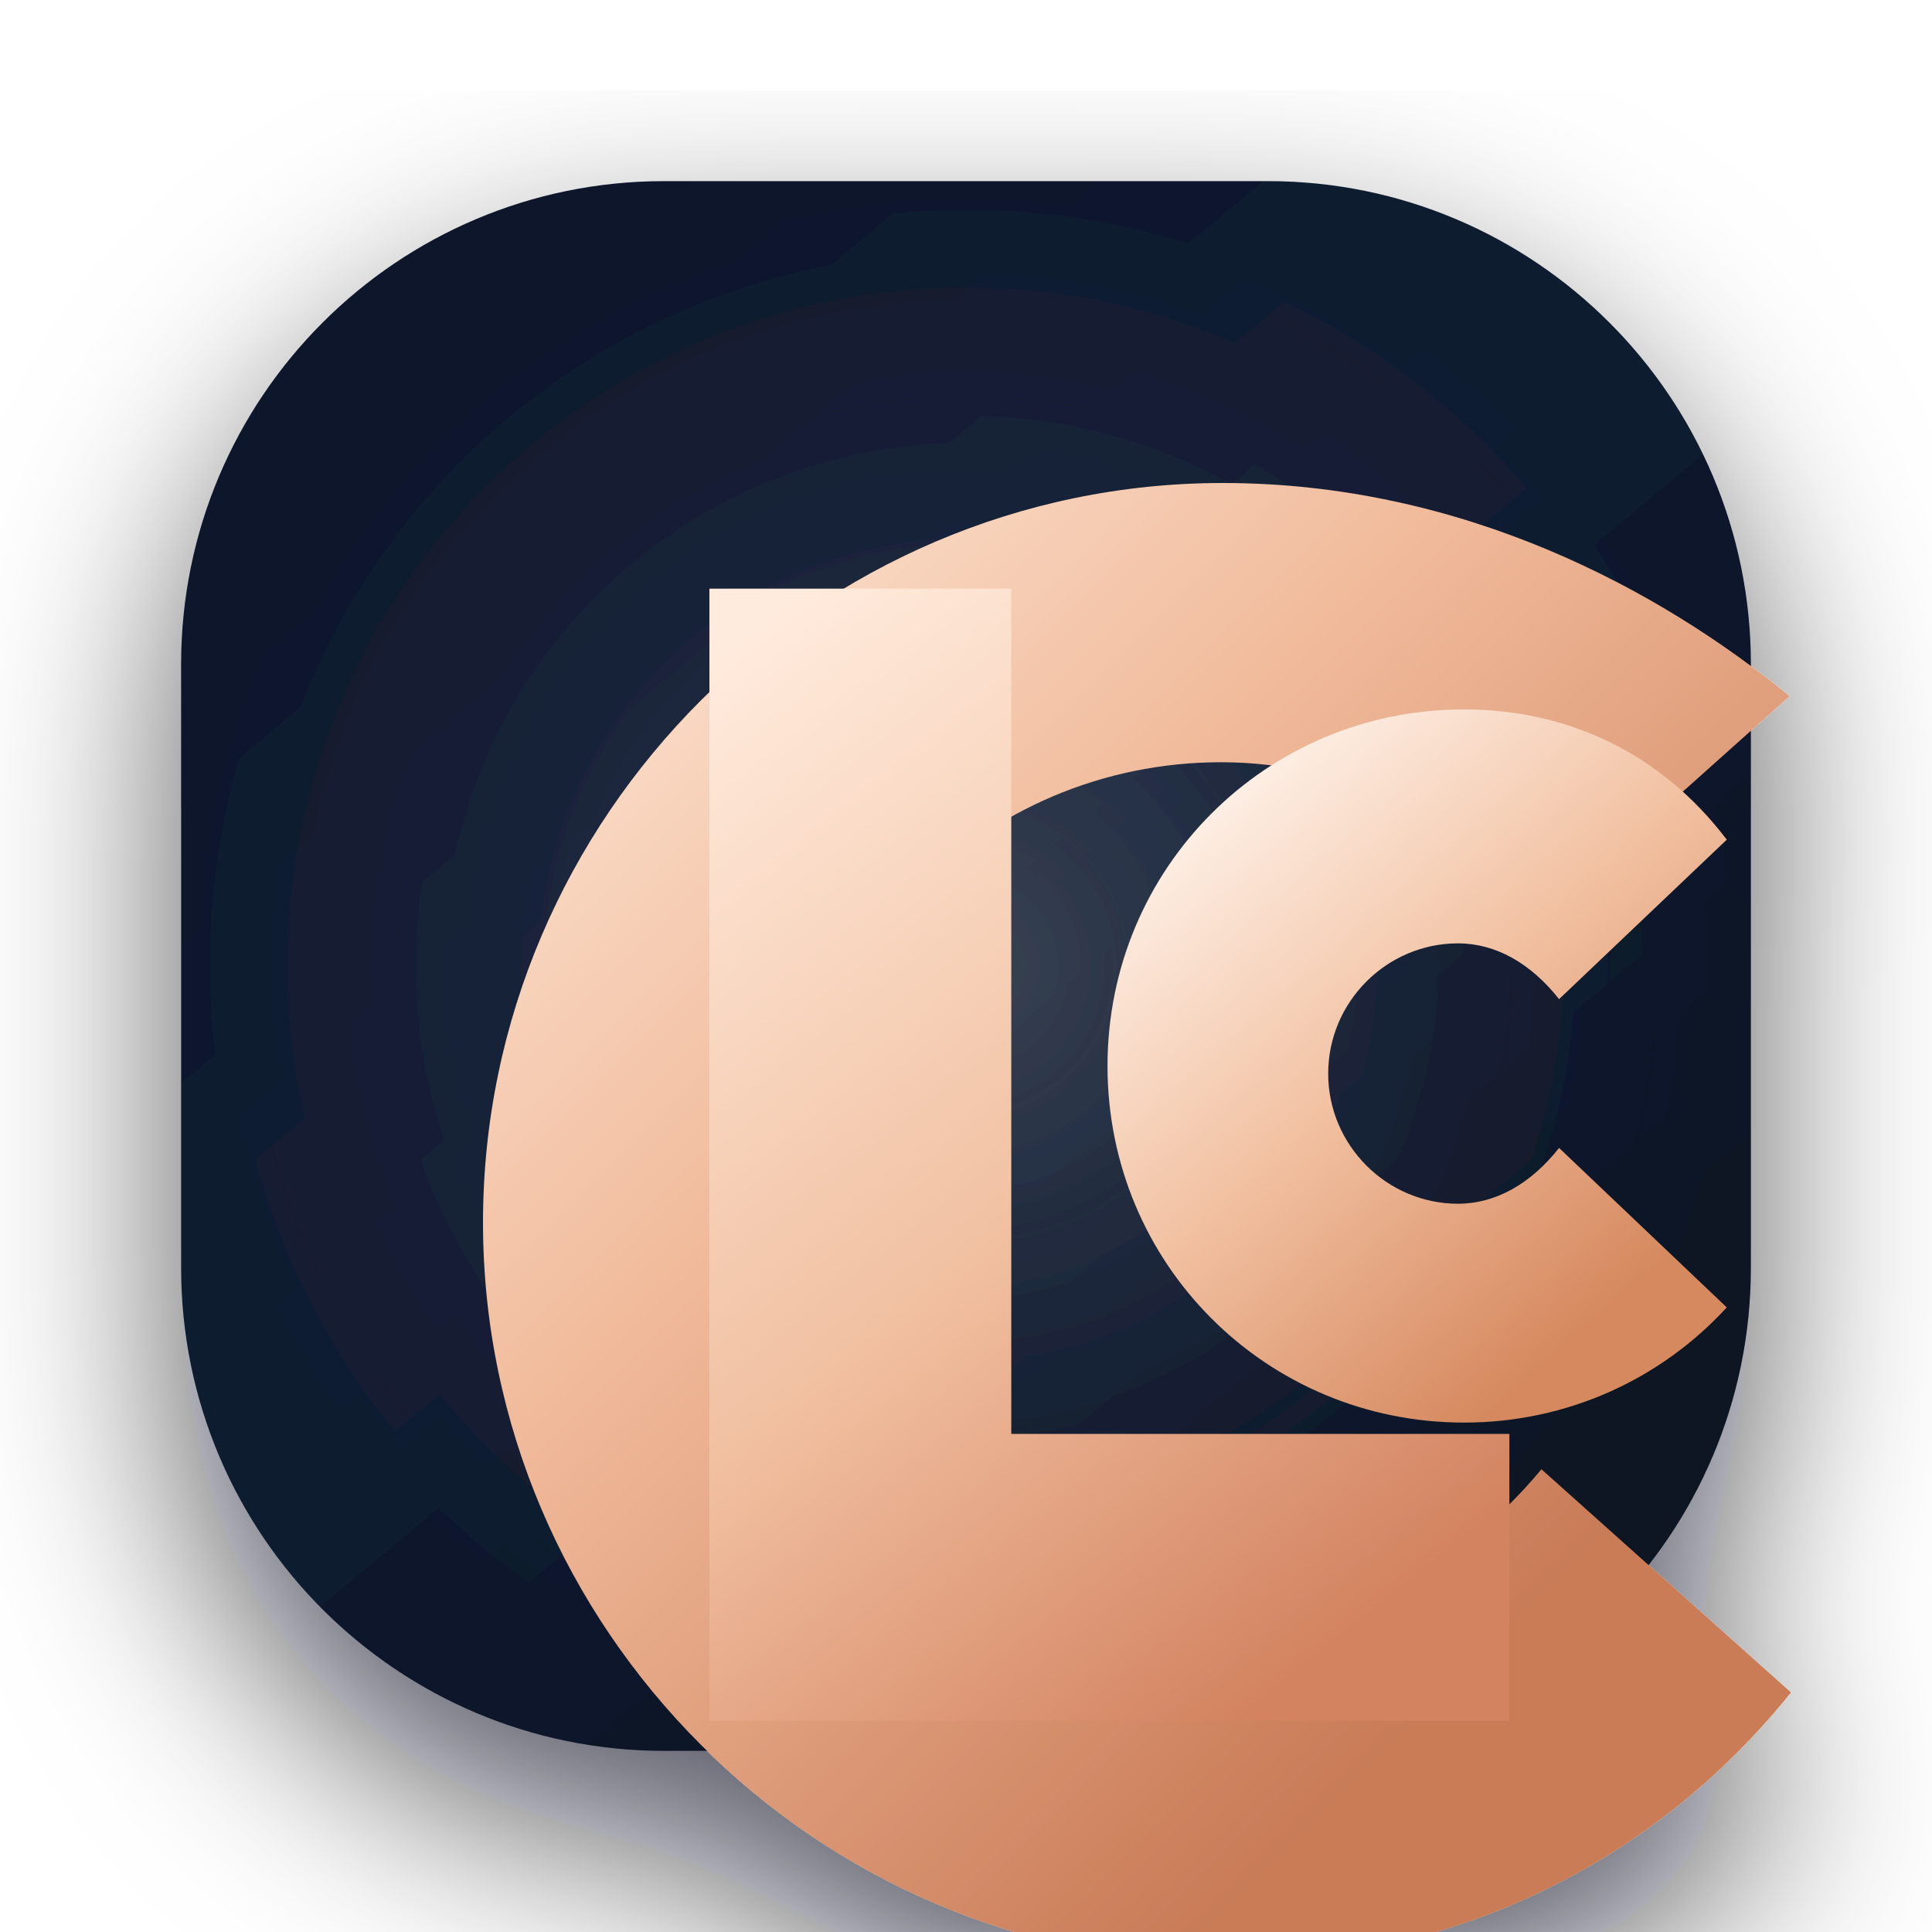
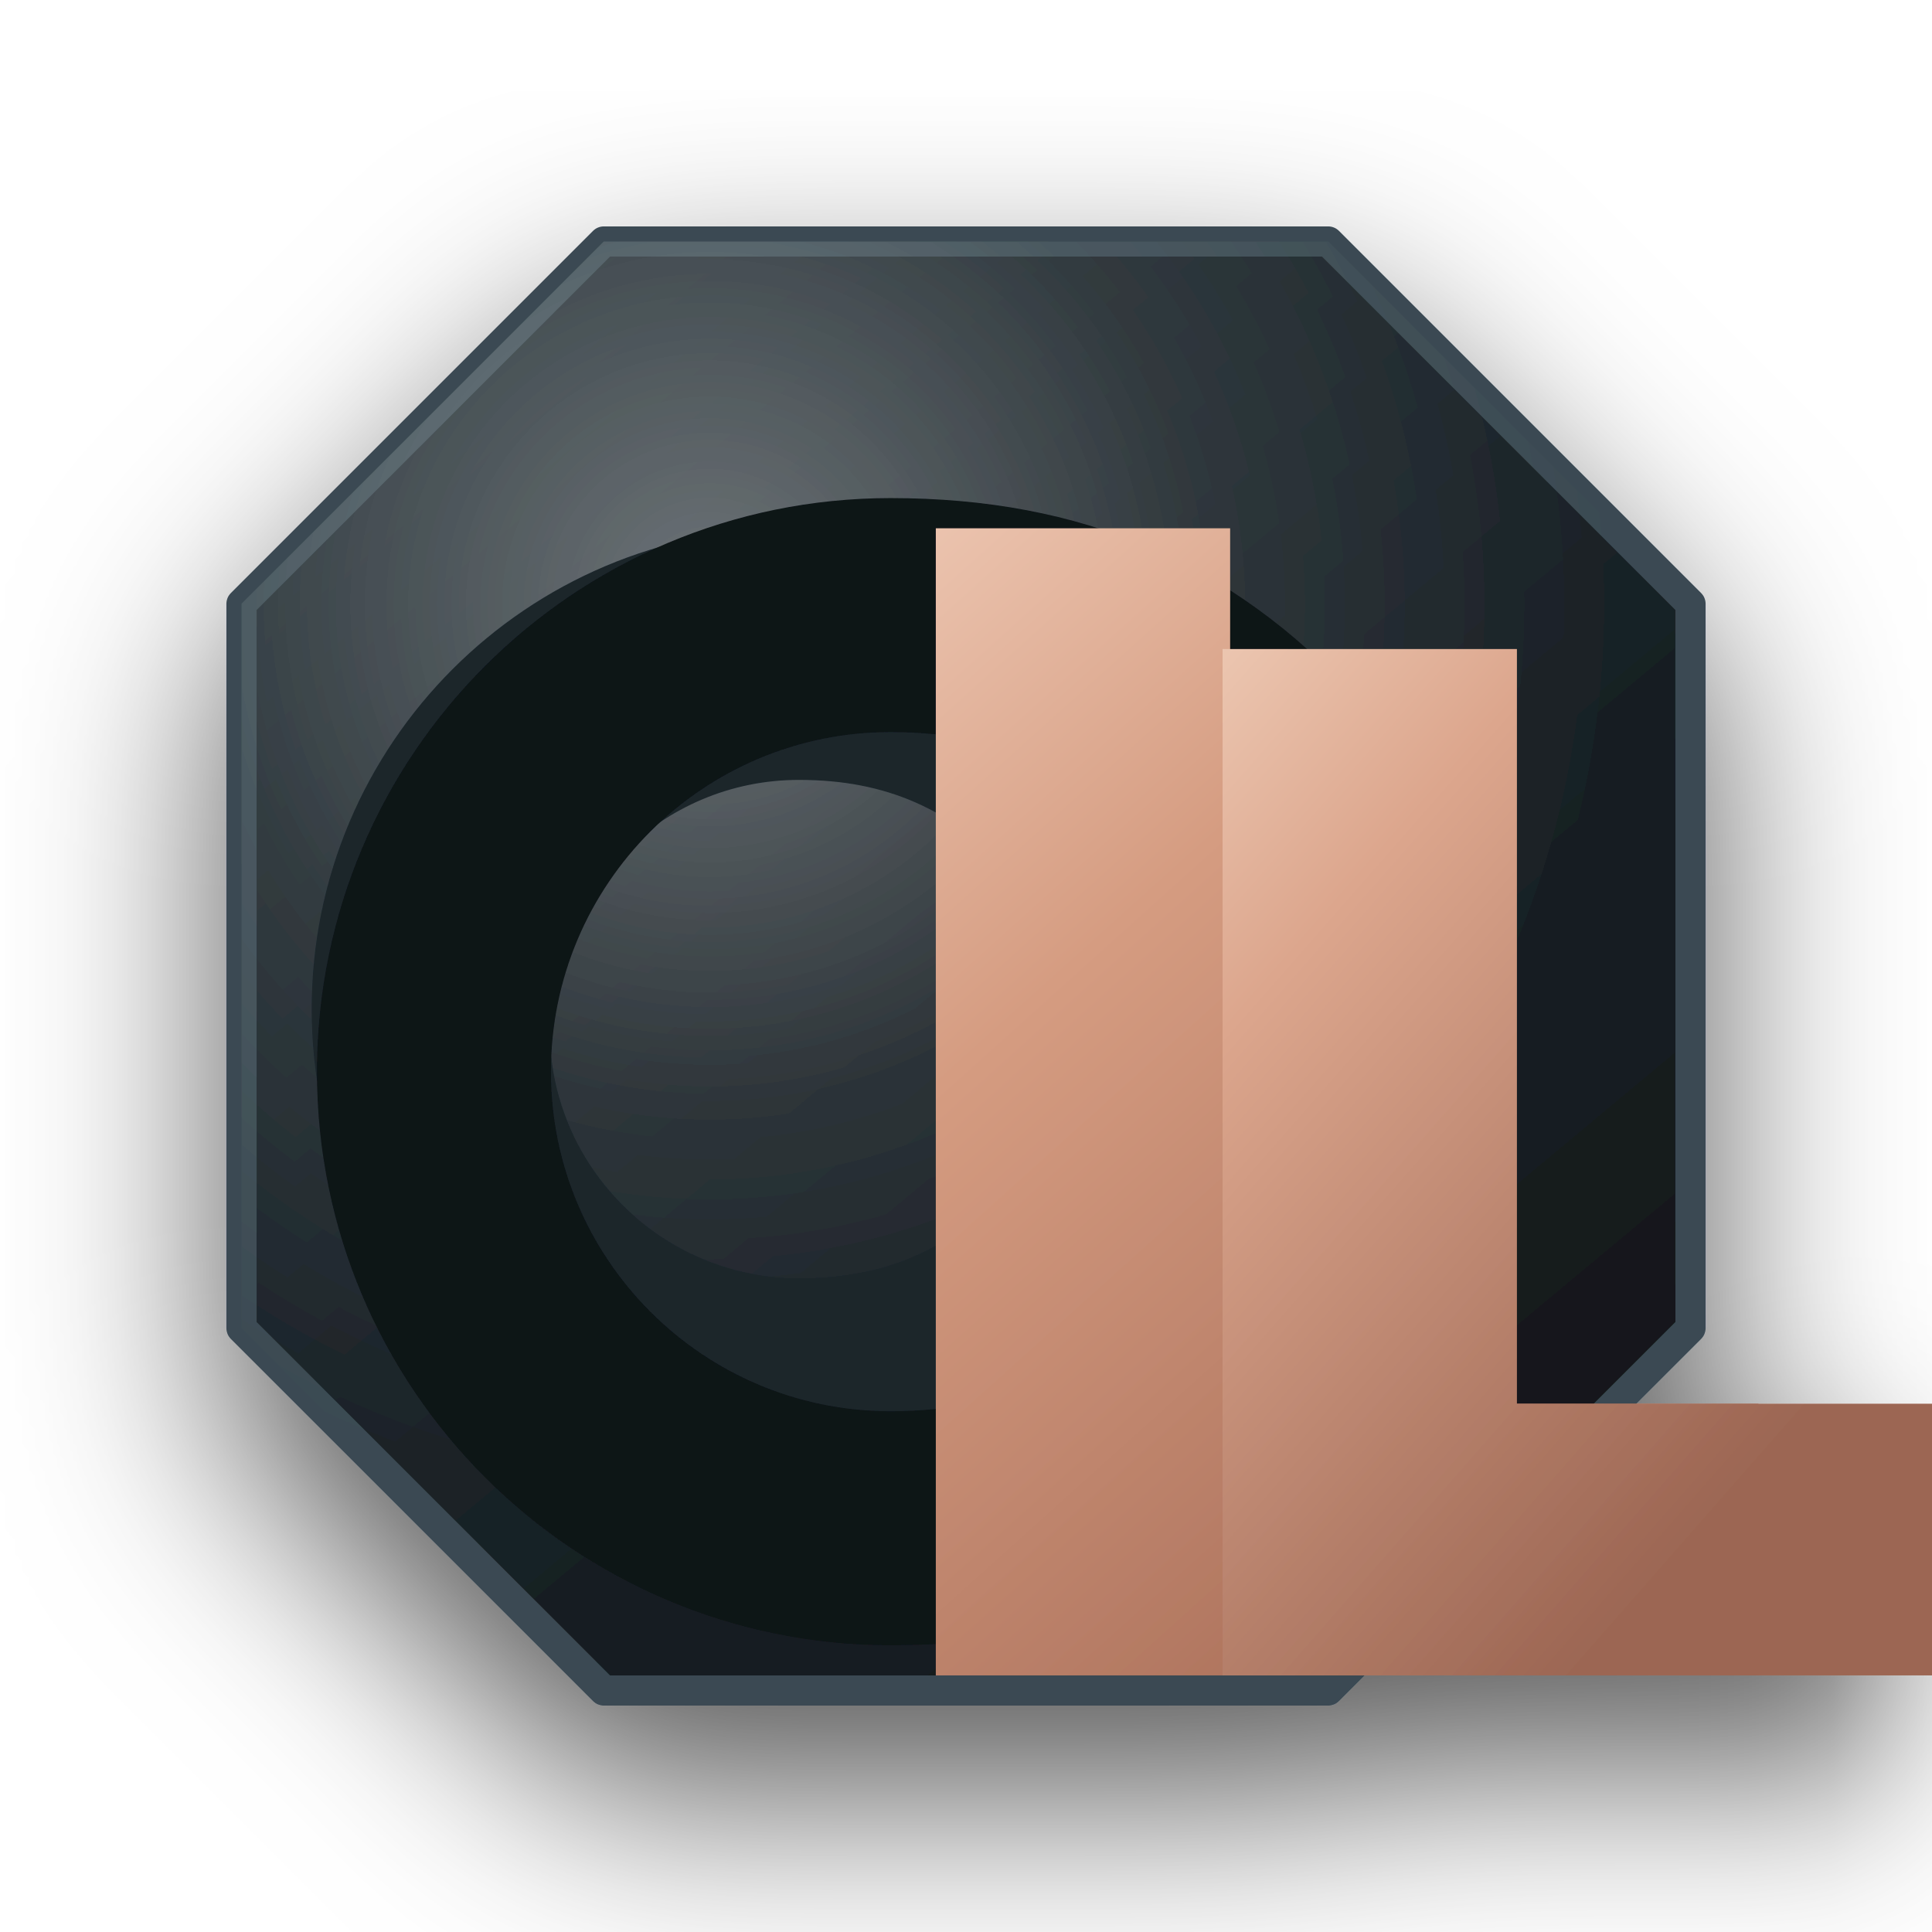
- <svg xmlns="http://www.w3.org/2000/svg" width="512" height="512" viewBox="0 0 512 512" fill="none">
+ <svg xmlns="http://www.w3.org/2000/svg" viewBox="0 0 512 512">
  <defs>
-     <linearGradient id="bgGradient" x1="96" y1="64" x2="416" y2="448" gradientUnits="userSpaceOnUse">
-       <stop offset="0%" stop-color="#0F172A" />
-       <stop offset="45%" stop-color="#111B2F" />
-       <stop offset="100%" stop-color="#0B1220" />
+     <linearGradient id="bg" x1="96" y1="64" x2="416" y2="448" gradientUnits="userSpaceOnUse">
+       <stop offset="0" stop-color="#243036" />
+       <stop offset="1" stop-color="#111519" />
    </linearGradient>
-     <linearGradient id="copperGradient" x1="160" y1="160" x2="416" y2="416" gradientUnits="userSpaceOnUse">
-       <stop offset="0%" stop-color="#FCE1CF" />
-       <stop offset="40%" stop-color="#F0B999" />
-       <stop offset="100%" stop-color="#C97B57" />
+     <radialGradient id="bgHighlight" cx="0" cy="0" r="1" gradientUnits="userSpaceOnUse" gradientTransform="matrix(0 240 -240 0 188 160)">
+       <stop offset="0" stop-color="#ffffff" stop-opacity="0.35" />
+       <stop offset="0.55" stop-color="#ffffff" stop-opacity="0.08" />
+       <stop offset="1" stop-color="#ffffff" stop-opacity="0" />
+     </radialGradient>
+     <linearGradient id="copper" x1="164" y1="136" x2="416" y2="416" gradientUnits="userSpaceOnUse">
+       <stop offset="0" stop-color="#f7d8c6" />
+       <stop offset="0.45" stop-color="#d59c81" />
+       <stop offset="1" stop-color="#a86d58" />
    </linearGradient>
-     <linearGradient id="copperSoft" x1="196" y1="168" x2="388" y2="408" gradientUnits="userSpaceOnUse">
-       <stop offset="0%" stop-color="#FFEBDD" />
-       <stop offset="55%" stop-color="#F1C0A1" />
-       <stop offset="100%" stop-color="#D38360" />
+     <linearGradient id="copperDark" x1="224" y1="204" x2="452" y2="404" gradientUnits="userSpaceOnUse">
+       <stop offset="0" stop-color="#f8dfcc" />
+       <stop offset="0.4" stop-color="#dca68d" />
+       <stop offset="1" stop-color="#9c6653" />
    </linearGradient>
-     <linearGradient id="copperBright" x1="332" y1="188" x2="452" y2="324" gradientUnits="userSpaceOnUse">
-       <stop offset="0%" stop-color="#FFF5EE" />
-       <stop offset="50%" stop-color="#F2C2A3" />
-       <stop offset="100%" stop-color="#D6895F" />
-     </linearGradient>
-     <radialGradient id="glow" cx="0" cy="0" r="1" gradientUnits="userSpaceOnUse" gradientTransform="matrix(0 208 -208 0 256 256)">
-       <stop offset="0%" stop-color="#FFFFFF" stop-opacity="0.18" />
-       <stop offset="60%" stop-color="#A4C2FF" stop-opacity="0.05" />
-       <stop offset="100%" stop-color="#3B82F6" stop-opacity="0" />
-     </radialGradient>
-     <filter id="shadow" x="-15%" y="-15%" width="130%" height="130%" color-interpolation-filters="sRGB">
-       <feDropShadow dx="0" dy="24" stdDeviation="28" flood-color="#04060A" flood-opacity="0.65" />
+     <filter id="shadow" x="-20%" y="-20%" width="140%" height="140%" color-interpolation-filters="sRGB">
+       <feDropShadow dx="0" dy="24" stdDeviation="28" flood-color="#030507" flood-opacity="0.65" />
    </filter>
  </defs>
  <g filter="url(#shadow)">
-     <rect x="48" y="48" width="416" height="416" rx="128" fill="url(#bgGradient)" />
-     <rect x="48" y="48" width="416" height="416" rx="128" fill="url(#glow)" />
-     <path d="M324 128c-107.524 0-196 88.476-196 196s88.476 196 196 196c63.62 0 115.898-28.251 150.624-71.49l-66.128-59.147c-22.036 26.508-51.463 41.637-84.496 41.637-63.245 0-114.5-51.255-114.5-114.5S260.379 202 323.624 202c33.033 0 62.46 15.129 84.496 41.637l66.128-59.147C439.898 156.251 387.62 128 324 128Z" fill="url(#copperGradient)" />
-     <path d="M188 156h80v224h132v76H188V156Z" fill="url(#copperSoft)" />
-     <path d="M388 188c-52.467 0-94.5 42.033-94.5 94.5S335.533 377 388 377c27.246 0 52.112-11.436 69.611-30.524l-44.44-42.261c-7.531 9.546-16.844 14.785-26.788 14.785-18.889 0-34.4-15.511-34.4-34.5 0-18.988 15.511-34.5 34.4-34.5 9.944 0 19.257 5.239 26.788 14.785l44.44-42.261C440.112 199.436 415.246 188 388 188Z" fill="url(#copperBright)" />
+     <path d="M160 64h192l96 96v192l-96 96H160l-96-96V160l96-96Z" fill="url(#bg)" stroke="#3a4a52" stroke-width="8" stroke-linejoin="round" />
+     <path d="M160 64h192l96 96v192l-96 96H160l-96-96V160l96-96Z" fill="url(#bgHighlight)" />
+     <path d="M210 140c-70.304 0-127.4 57.096-127.4 127.4 0 70.305 57.096 127.4 127.4 127.4 40.954 0 72.252-13.655 98.868-40.536l-40.18-40.436c-16.56 17.164-33.66 24.932-56.984 24.932-36.418 0-66.04-29.622-66.04-66.04 0-36.417 29.622-66.04 66.04-66.04 23.324 0 40.424 7.768 56.984 24.932l40.18-40.436C282.252 153.655 250.954 140 210 140Z" fill="#1b262c" />
+     <path d="M236 132c-83.946 0-152 68.054-152 152s68.054 152 152 152c50.756 0 90.18-16.934 123.036-52.456l-44.912-41.056C294.78 362.21 266.988 374 236 374c-49.706 0-90-40.294-90-90s40.294-90 90-90c30.988 0 58.78 11.79 78.124 31.512l44.912-41.056C326.18 148.934 286.756 132 236 132Z" fill="#0d1317" />
+     <path d="M248 140h78v232h140v72H248V140Z" fill="url(#copper)" />
+     <path d="M324 172h78v200h112v72H324V172Z" fill="url(#copperDark)" />
  </g>
</svg>
